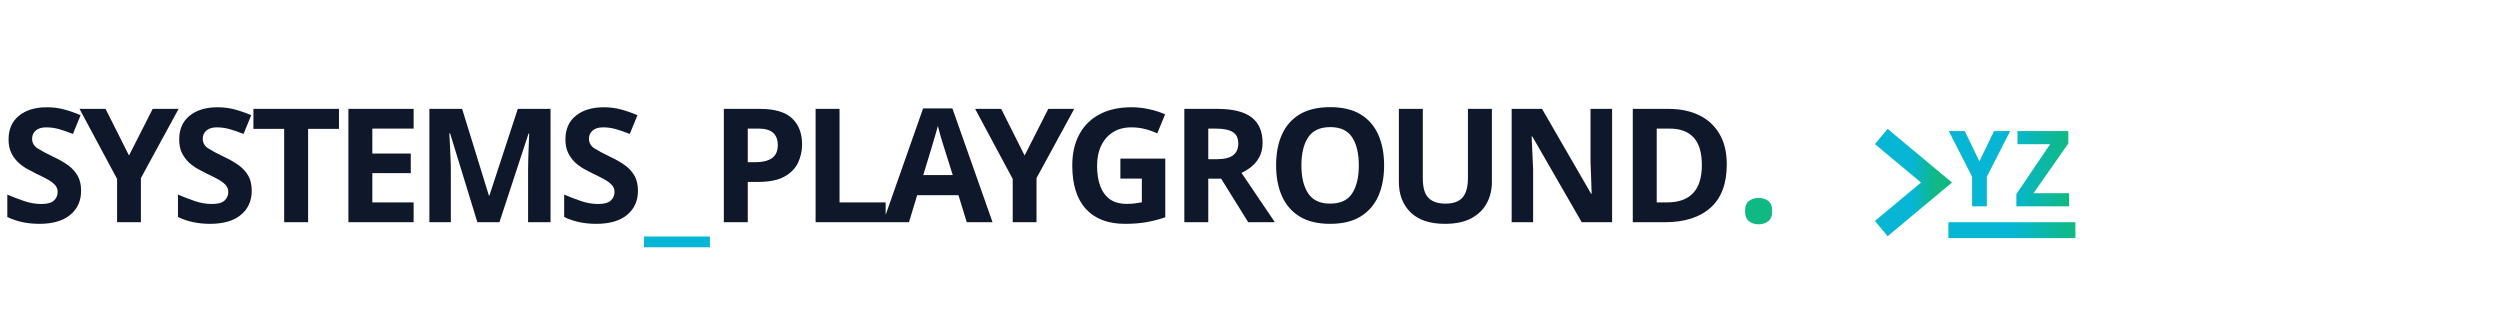
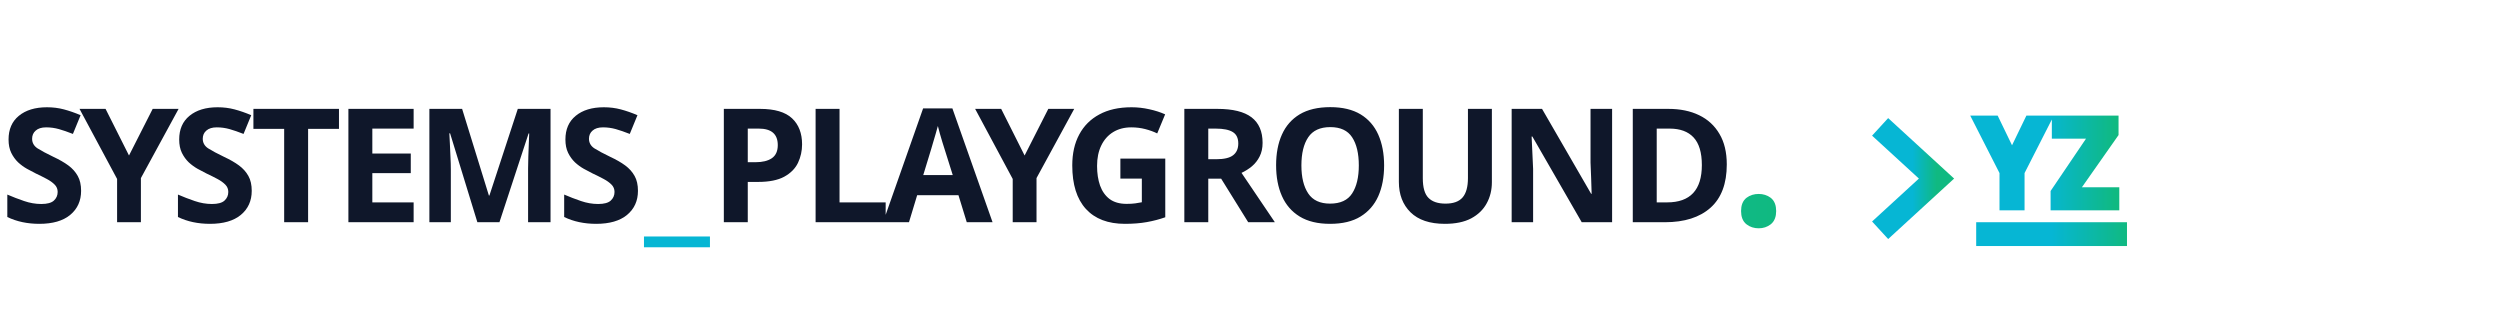
<svg xmlns="http://www.w3.org/2000/svg" viewBox="0 0 315 40">
  <defs>
    <linearGradient id="brandGrad" x1="0%" y1="0%" x2="100%" y2="0%">
      <stop offset="0%" stop-color="#06b6d4" />
      <stop offset="50%" stop-color="#06b6d4" />
      <stop offset="100%" stop-color="#10b981" />
    </linearGradient>
  </defs>
  <style>
    .t-main { fill: #0f172a; }
    .t-accent { fill: url(#brandGrad); }
    .s-accent { stroke: url(#brandGrad); }
    @media (prefers-color-scheme: dark) {
      .t-main { fill: #f8fafc; }
    }
  </style>
  <text x="0" y="28" class="t-main" style="font-family: ui-sans-serif, system-ui, sans-serif; font-weight: 900; font-size: 20px; letter-spacing: -1px;">
-     SYSTEMS<tspan class="t-accent">_</tspan>PLAYGROUND<tspan class="t-accent">.</tspan>
+     SYSTEMS<tspan class="t-accent">_</tspan>PLAYGROUND<tspan class="t-accent" stroke="url(#brandGrad)" stroke-width="1">.</tspan>
  </text>
  <g transform="translate(236, 16)">
-     <path d="M2 2 L8 7 L2 12" class="s-accent" stroke-width="2.5" stroke-linecap="square" fill="none" />
-     <text x="9.5" y="10" class="t-accent" style="font-family: ui-monospace, monospace; font-weight: 900; font-size: 13px;">YZ</text>
-     <rect x="9.5" y="12" width="16" height="2" class="t-accent" />
+     <path d="M2 1 L8 6.5 L2 12" class="s-accent" stroke-width="3" stroke-linecap="square" fill="none" stroke-linejoin="miter" />
+     <text x="13" y="10" class="t-accent" style="font-family: ui-monospace, monospace; font-weight: 900; font-size: 15px;" stroke="url(#brandGrad)" stroke-width="1">YZ</text>
+     <rect x="13" y="12" width="19" height="3" class="t-accent" />
  </g>
</svg>
